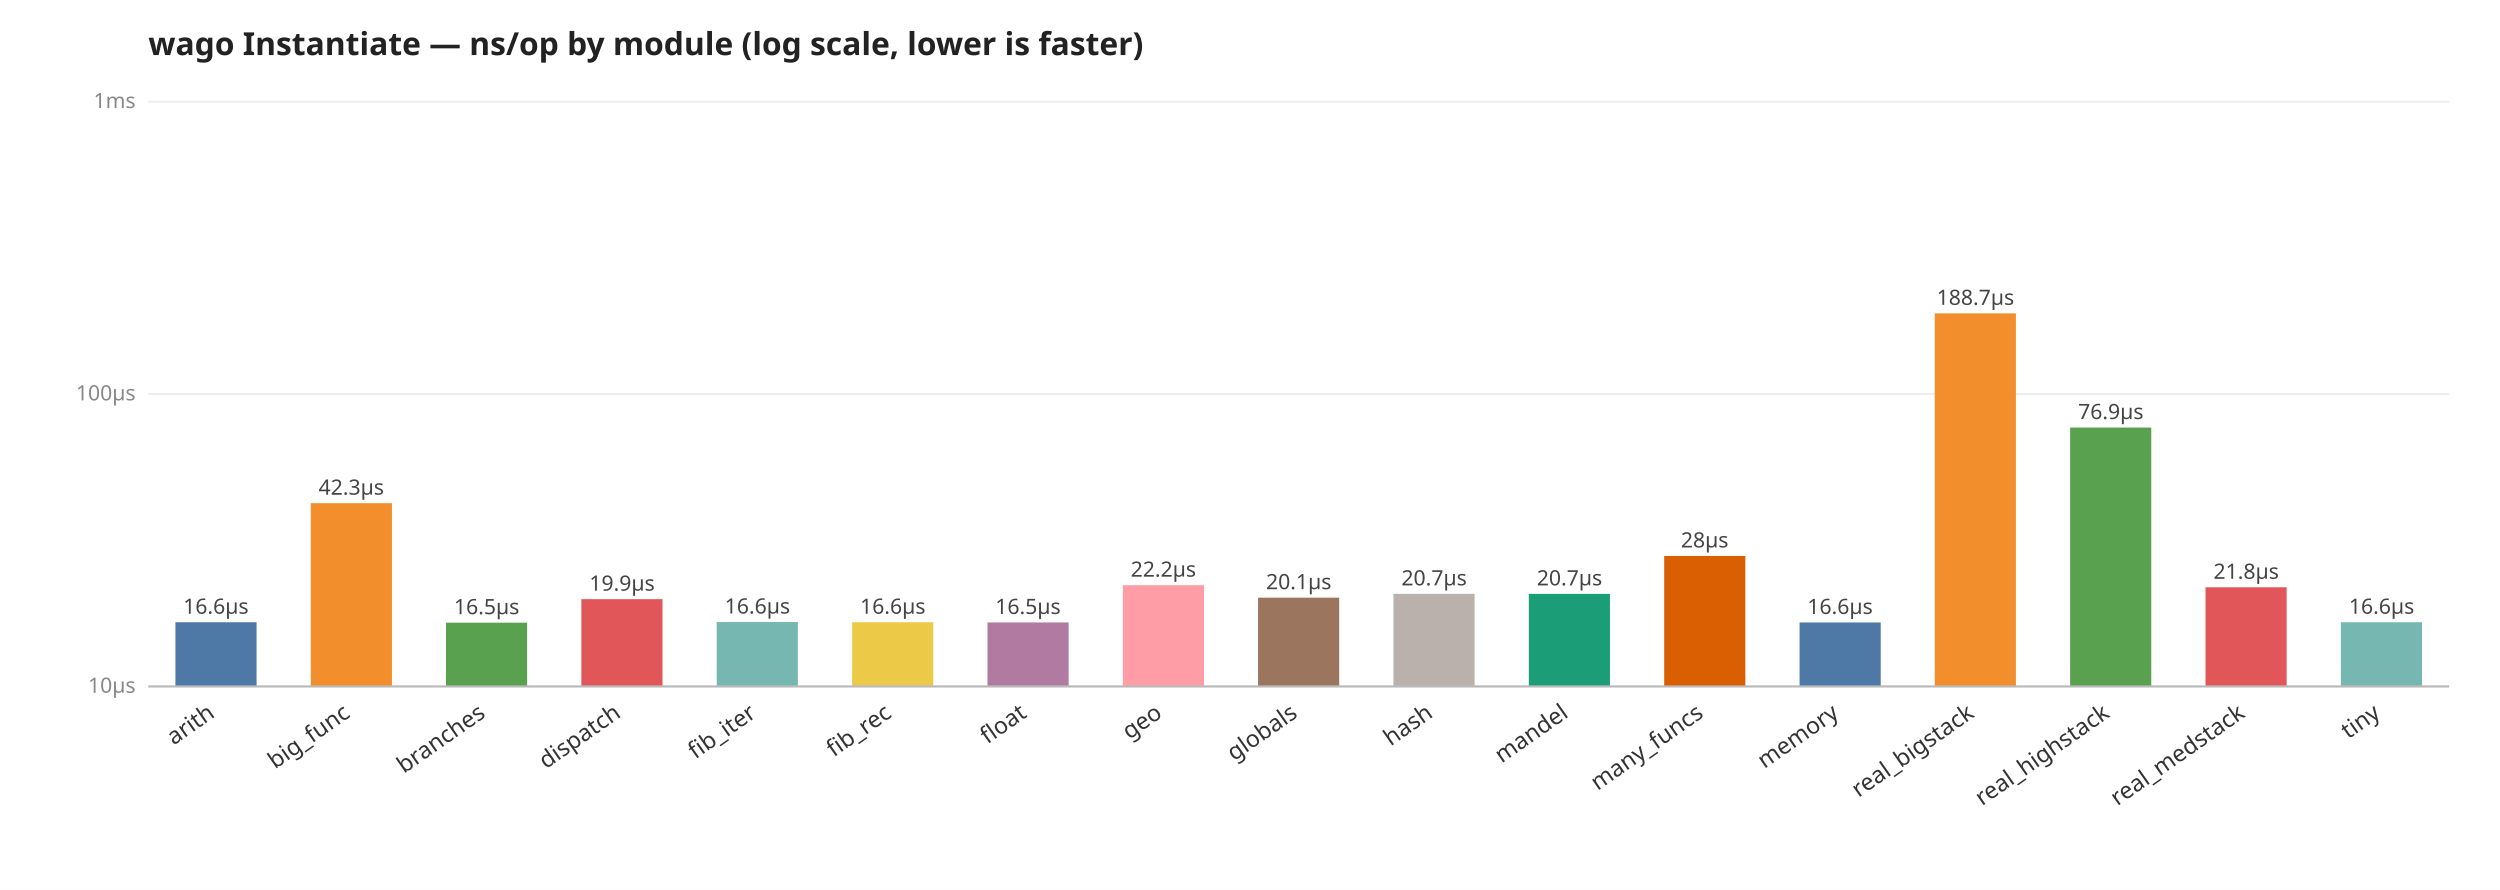
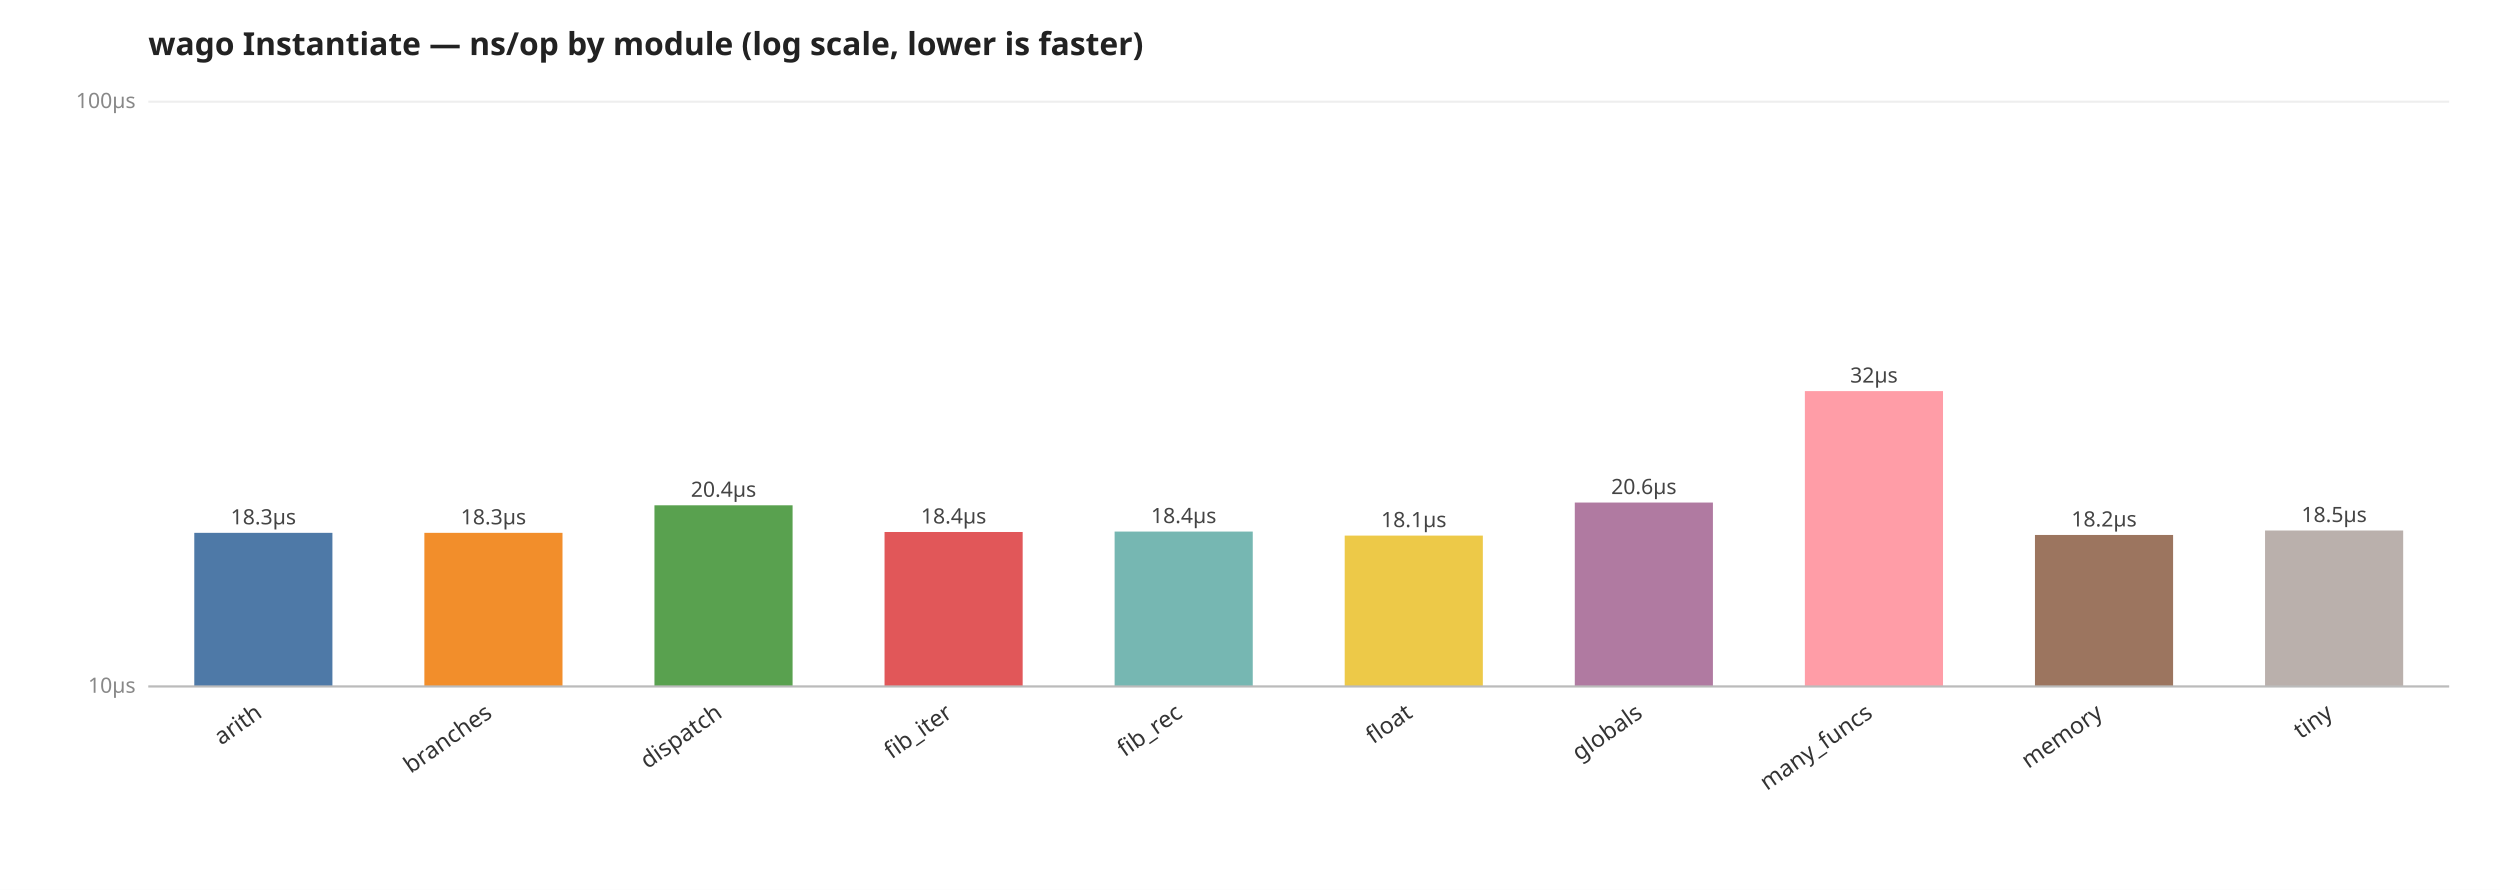
<svg xmlns="http://www.w3.org/2000/svg" width="1180" height="420" viewBox="0 0 1180 420" font-family="ui-sans-serif,system-ui,sans-serif">
  <style>.val{font-size:10px;fill:#444}.bval{font-size:8px;fill:#555}.cat{font-size:11px;fill:#333}.leg{font-size:11px;fill:#333}.ax{font-size:10px;fill:#888}.grid{stroke:#eee}.axis{stroke:#bbb}</style>
  <rect width="1180" height="420" fill="#fff" />
  <text x="70" y="26" font-size="15" font-weight="600" fill="#222">wago Instantiate — ns/op by module (log scale, lower is faster)</text>
  <line x1="70" y1="324.0" x2="1156" y2="324.0" class="grid" />
  <text x="64" y="327.0" class="ax" text-anchor="end">10µs</text>
-   <line x1="70" y1="186.0" x2="1156" y2="186.0" class="grid" />
-   <text x="64" y="189.0" class="ax" text-anchor="end">100µs</text>
  <line x1="70" y1="48.0" x2="1156" y2="48.0" class="grid" />
-   <text x="64" y="51.0" class="ax" text-anchor="end">1ms</text>
-   <rect x="82.8" y="293.7" width="38.3" height="30.3" fill="#4e79a7" />
-   <text x="101.9" y="289.7" class="val" text-anchor="middle">16.6µs</text>
-   <text x="101.9" y="338.0" class="cat" text-anchor="end" transform="rotate(-35 101.9 338.0)">arith</text>
-   <rect x="146.7" y="237.5" width="38.3" height="86.5" fill="#f28e2b" />
-   <text x="165.8" y="233.5" class="val" text-anchor="middle">42.3µs</text>
-   <text x="165.8" y="338.0" class="cat" text-anchor="end" transform="rotate(-35 165.8 338.0)">big_func</text>
-   <rect x="210.5" y="293.9" width="38.3" height="30.1" fill="#59a14f" />
-   <text x="229.7" y="289.9" class="val" text-anchor="middle">16.5µs</text>
-   <text x="229.7" y="338.0" class="cat" text-anchor="end" transform="rotate(-35 229.7 338.0)">branches</text>
-   <rect x="274.4" y="282.8" width="38.3" height="41.2" fill="#e15759" />
-   <text x="293.6" y="278.8" class="val" text-anchor="middle">19.9µs</text>
-   <text x="293.6" y="338.0" class="cat" text-anchor="end" transform="rotate(-35 293.6 338.0)">dispatch</text>
-   <rect x="338.3" y="293.6" width="38.3" height="30.4" fill="#76b7b2" />
-   <text x="357.5" y="289.6" class="val" text-anchor="middle">16.6µs</text>
-   <text x="357.5" y="338.0" class="cat" text-anchor="end" transform="rotate(-35 357.5 338.0)">fib_iter</text>
-   <rect x="402.2" y="293.7" width="38.3" height="30.3" fill="#edc948" />
-   <text x="421.4" y="289.7" class="val" text-anchor="middle">16.6µs</text>
-   <text x="421.4" y="338.0" class="cat" text-anchor="end" transform="rotate(-35 421.4 338.0)">fib_rec</text>
-   <rect x="466.1" y="293.8" width="38.3" height="30.2" fill="#b07aa1" />
-   <text x="485.2" y="289.8" class="val" text-anchor="middle">16.5µs</text>
-   <text x="485.2" y="338.0" class="cat" text-anchor="end" transform="rotate(-35 485.2 338.0)">float</text>
-   <rect x="530.0" y="276.2" width="38.3" height="47.8" fill="#ff9da7" />
-   <text x="549.1" y="272.2" class="val" text-anchor="middle">22.2µs</text>
-   <text x="549.1" y="338.0" class="cat" text-anchor="end" transform="rotate(-35 549.1 338.0)">geo</text>
-   <rect x="593.8" y="282.1" width="38.3" height="41.9" fill="#9c755f" />
-   <text x="613.0" y="278.1" class="val" text-anchor="middle">20.1µs</text>
-   <text x="613.0" y="338.0" class="cat" text-anchor="end" transform="rotate(-35 613.0 338.0)">globals</text>
-   <rect x="657.7" y="280.3" width="38.3" height="43.7" fill="#bab0ac" />
-   <text x="676.9" y="276.3" class="val" text-anchor="middle">20.7µs</text>
-   <text x="676.9" y="338.0" class="cat" text-anchor="end" transform="rotate(-35 676.9 338.0)">hash</text>
-   <rect x="721.6" y="280.3" width="38.3" height="43.7" fill="#1b9e77" />
-   <text x="740.8" y="276.3" class="val" text-anchor="middle">20.7µs</text>
-   <text x="740.8" y="338.0" class="cat" text-anchor="end" transform="rotate(-35 740.8 338.0)">mandel</text>
-   <rect x="785.5" y="262.4" width="38.3" height="61.6" fill="#d95f02" />
-   <text x="804.6" y="258.4" class="val" text-anchor="middle">28µs</text>
-   <text x="804.6" y="338.0" class="cat" text-anchor="end" transform="rotate(-35 804.6 338.0)">many_funcs</text>
-   <rect x="849.4" y="293.8" width="38.3" height="30.2" fill="#4e79a7" />
-   <text x="868.5" y="289.8" class="val" text-anchor="middle">16.6µs</text>
-   <text x="868.5" y="338.0" class="cat" text-anchor="end" transform="rotate(-35 868.5 338.0)">memory</text>
-   <rect x="913.2" y="147.9" width="38.3" height="176.1" fill="#f28e2b" />
-   <text x="932.4" y="143.9" class="val" text-anchor="middle">188.7µs</text>
-   <text x="932.4" y="338.0" class="cat" text-anchor="end" transform="rotate(-35 932.4 338.0)">real_bigstack</text>
-   <rect x="977.1" y="201.8" width="38.3" height="122.2" fill="#59a14f" />
-   <text x="996.3" y="197.8" class="val" text-anchor="middle">76.9µs</text>
-   <text x="996.3" y="338.0" class="cat" text-anchor="end" transform="rotate(-35 996.3 338.0)">real_highstack</text>
-   <rect x="1041.0" y="277.2" width="38.3" height="46.8" fill="#e15759" />
-   <text x="1060.2" y="273.2" class="val" text-anchor="middle">21.8µs</text>
-   <text x="1060.2" y="338.0" class="cat" text-anchor="end" transform="rotate(-35 1060.2 338.0)">real_medstack</text>
-   <rect x="1104.9" y="293.7" width="38.3" height="30.3" fill="#76b7b2" />
-   <text x="1124.1" y="289.7" class="val" text-anchor="middle">16.6µs</text>
-   <text x="1124.1" y="338.0" class="cat" text-anchor="end" transform="rotate(-35 1124.1 338.0)">tiny</text>
+   <text x="64" y="51.0" class="ax" text-anchor="end">100µs</text>
+   <rect x="91.7" y="251.5" width="65.2" height="72.5" fill="#4e79a7" />
+   <text x="124.3" y="247.5" class="val" text-anchor="middle">18.3µs</text>
+   <text x="124.3" y="338.0" class="cat" text-anchor="end" transform="rotate(-35 124.3 338.0)">arith</text>
+   <rect x="200.3" y="251.5" width="65.2" height="72.5" fill="#f28e2b" />
+   <text x="232.9" y="247.5" class="val" text-anchor="middle">18.3µs</text>
+   <text x="232.9" y="338.0" class="cat" text-anchor="end" transform="rotate(-35 232.9 338.0)">branches</text>
+   <rect x="308.9" y="238.5" width="65.2" height="85.5" fill="#59a14f" />
+   <text x="341.5" y="234.5" class="val" text-anchor="middle">20.4µs</text>
+   <text x="341.5" y="338.0" class="cat" text-anchor="end" transform="rotate(-35 341.5 338.0)">dispatch</text>
+   <rect x="417.5" y="251.1" width="65.2" height="72.9" fill="#e15759" />
+   <text x="450.1" y="247.1" class="val" text-anchor="middle">18.4µs</text>
+   <text x="450.1" y="338.0" class="cat" text-anchor="end" transform="rotate(-35 450.1 338.0)">fib_iter</text>
+   <rect x="526.1" y="250.9" width="65.2" height="73.1" fill="#76b7b2" />
+   <text x="558.7" y="246.9" class="val" text-anchor="middle">18.4µs</text>
+   <text x="558.7" y="338.0" class="cat" text-anchor="end" transform="rotate(-35 558.7 338.0)">fib_rec</text>
+   <rect x="634.7" y="252.8" width="65.2" height="71.2" fill="#edc948" />
+   <text x="667.3" y="248.8" class="val" text-anchor="middle">18.1µs</text>
+   <text x="667.3" y="338.0" class="cat" text-anchor="end" transform="rotate(-35 667.3 338.0)">float</text>
+   <rect x="743.3" y="237.2" width="65.2" height="86.8" fill="#b07aa1" />
+   <text x="775.9" y="233.2" class="val" text-anchor="middle">20.6µs</text>
+   <text x="775.9" y="338.0" class="cat" text-anchor="end" transform="rotate(-35 775.9 338.0)">globals</text>
+   <rect x="851.9" y="184.6" width="65.2" height="139.4" fill="#ff9da7" />
+   <text x="884.5" y="180.6" class="val" text-anchor="middle">32µs</text>
+   <text x="884.5" y="338.0" class="cat" text-anchor="end" transform="rotate(-35 884.5 338.0)">many_funcs</text>
+   <rect x="960.5" y="252.5" width="65.2" height="71.5" fill="#9c755f" />
+   <text x="993.1" y="248.5" class="val" text-anchor="middle">18.2µs</text>
+   <text x="993.1" y="338.0" class="cat" text-anchor="end" transform="rotate(-35 993.1 338.0)">memory</text>
+   <rect x="1069.1" y="250.4" width="65.2" height="73.6" fill="#bab0ac" />
+   <text x="1101.7" y="246.4" class="val" text-anchor="middle">18.5µs</text>
+   <text x="1101.7" y="338.0" class="cat" text-anchor="end" transform="rotate(-35 1101.7 338.0)">tiny</text>
  <line x1="70" y1="324.0" x2="1156" y2="324.0" class="axis" />
</svg>
